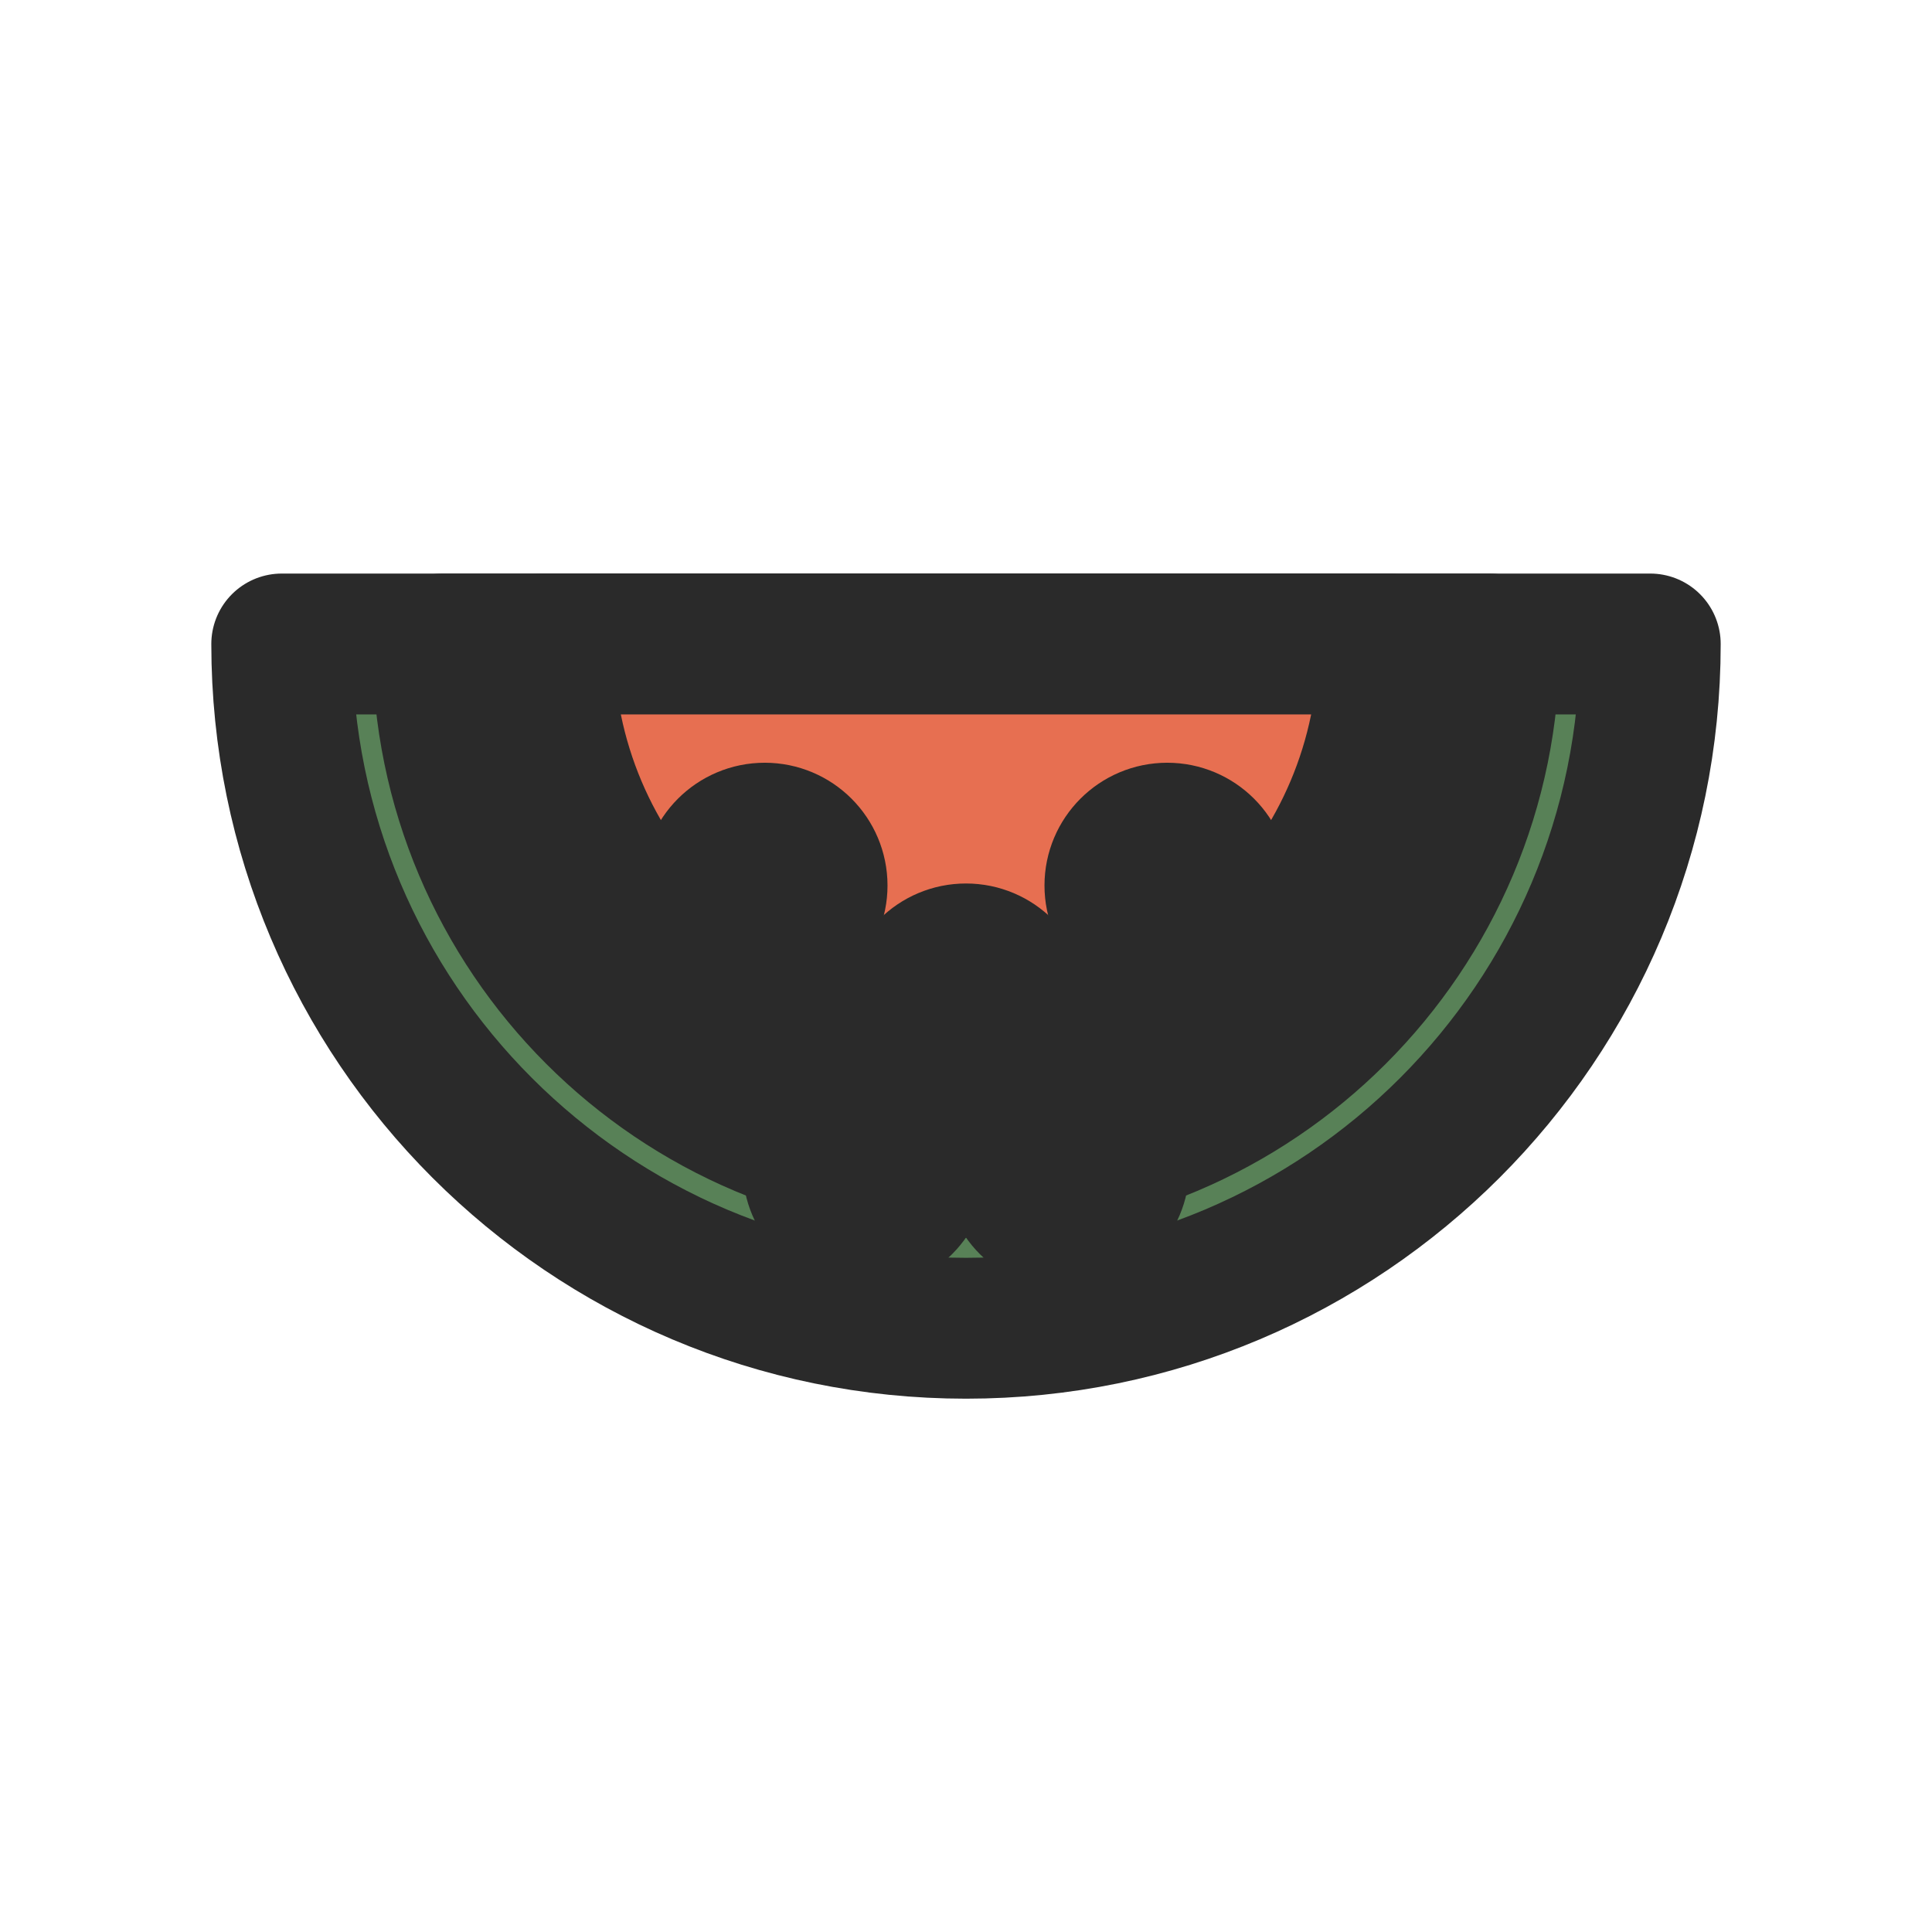
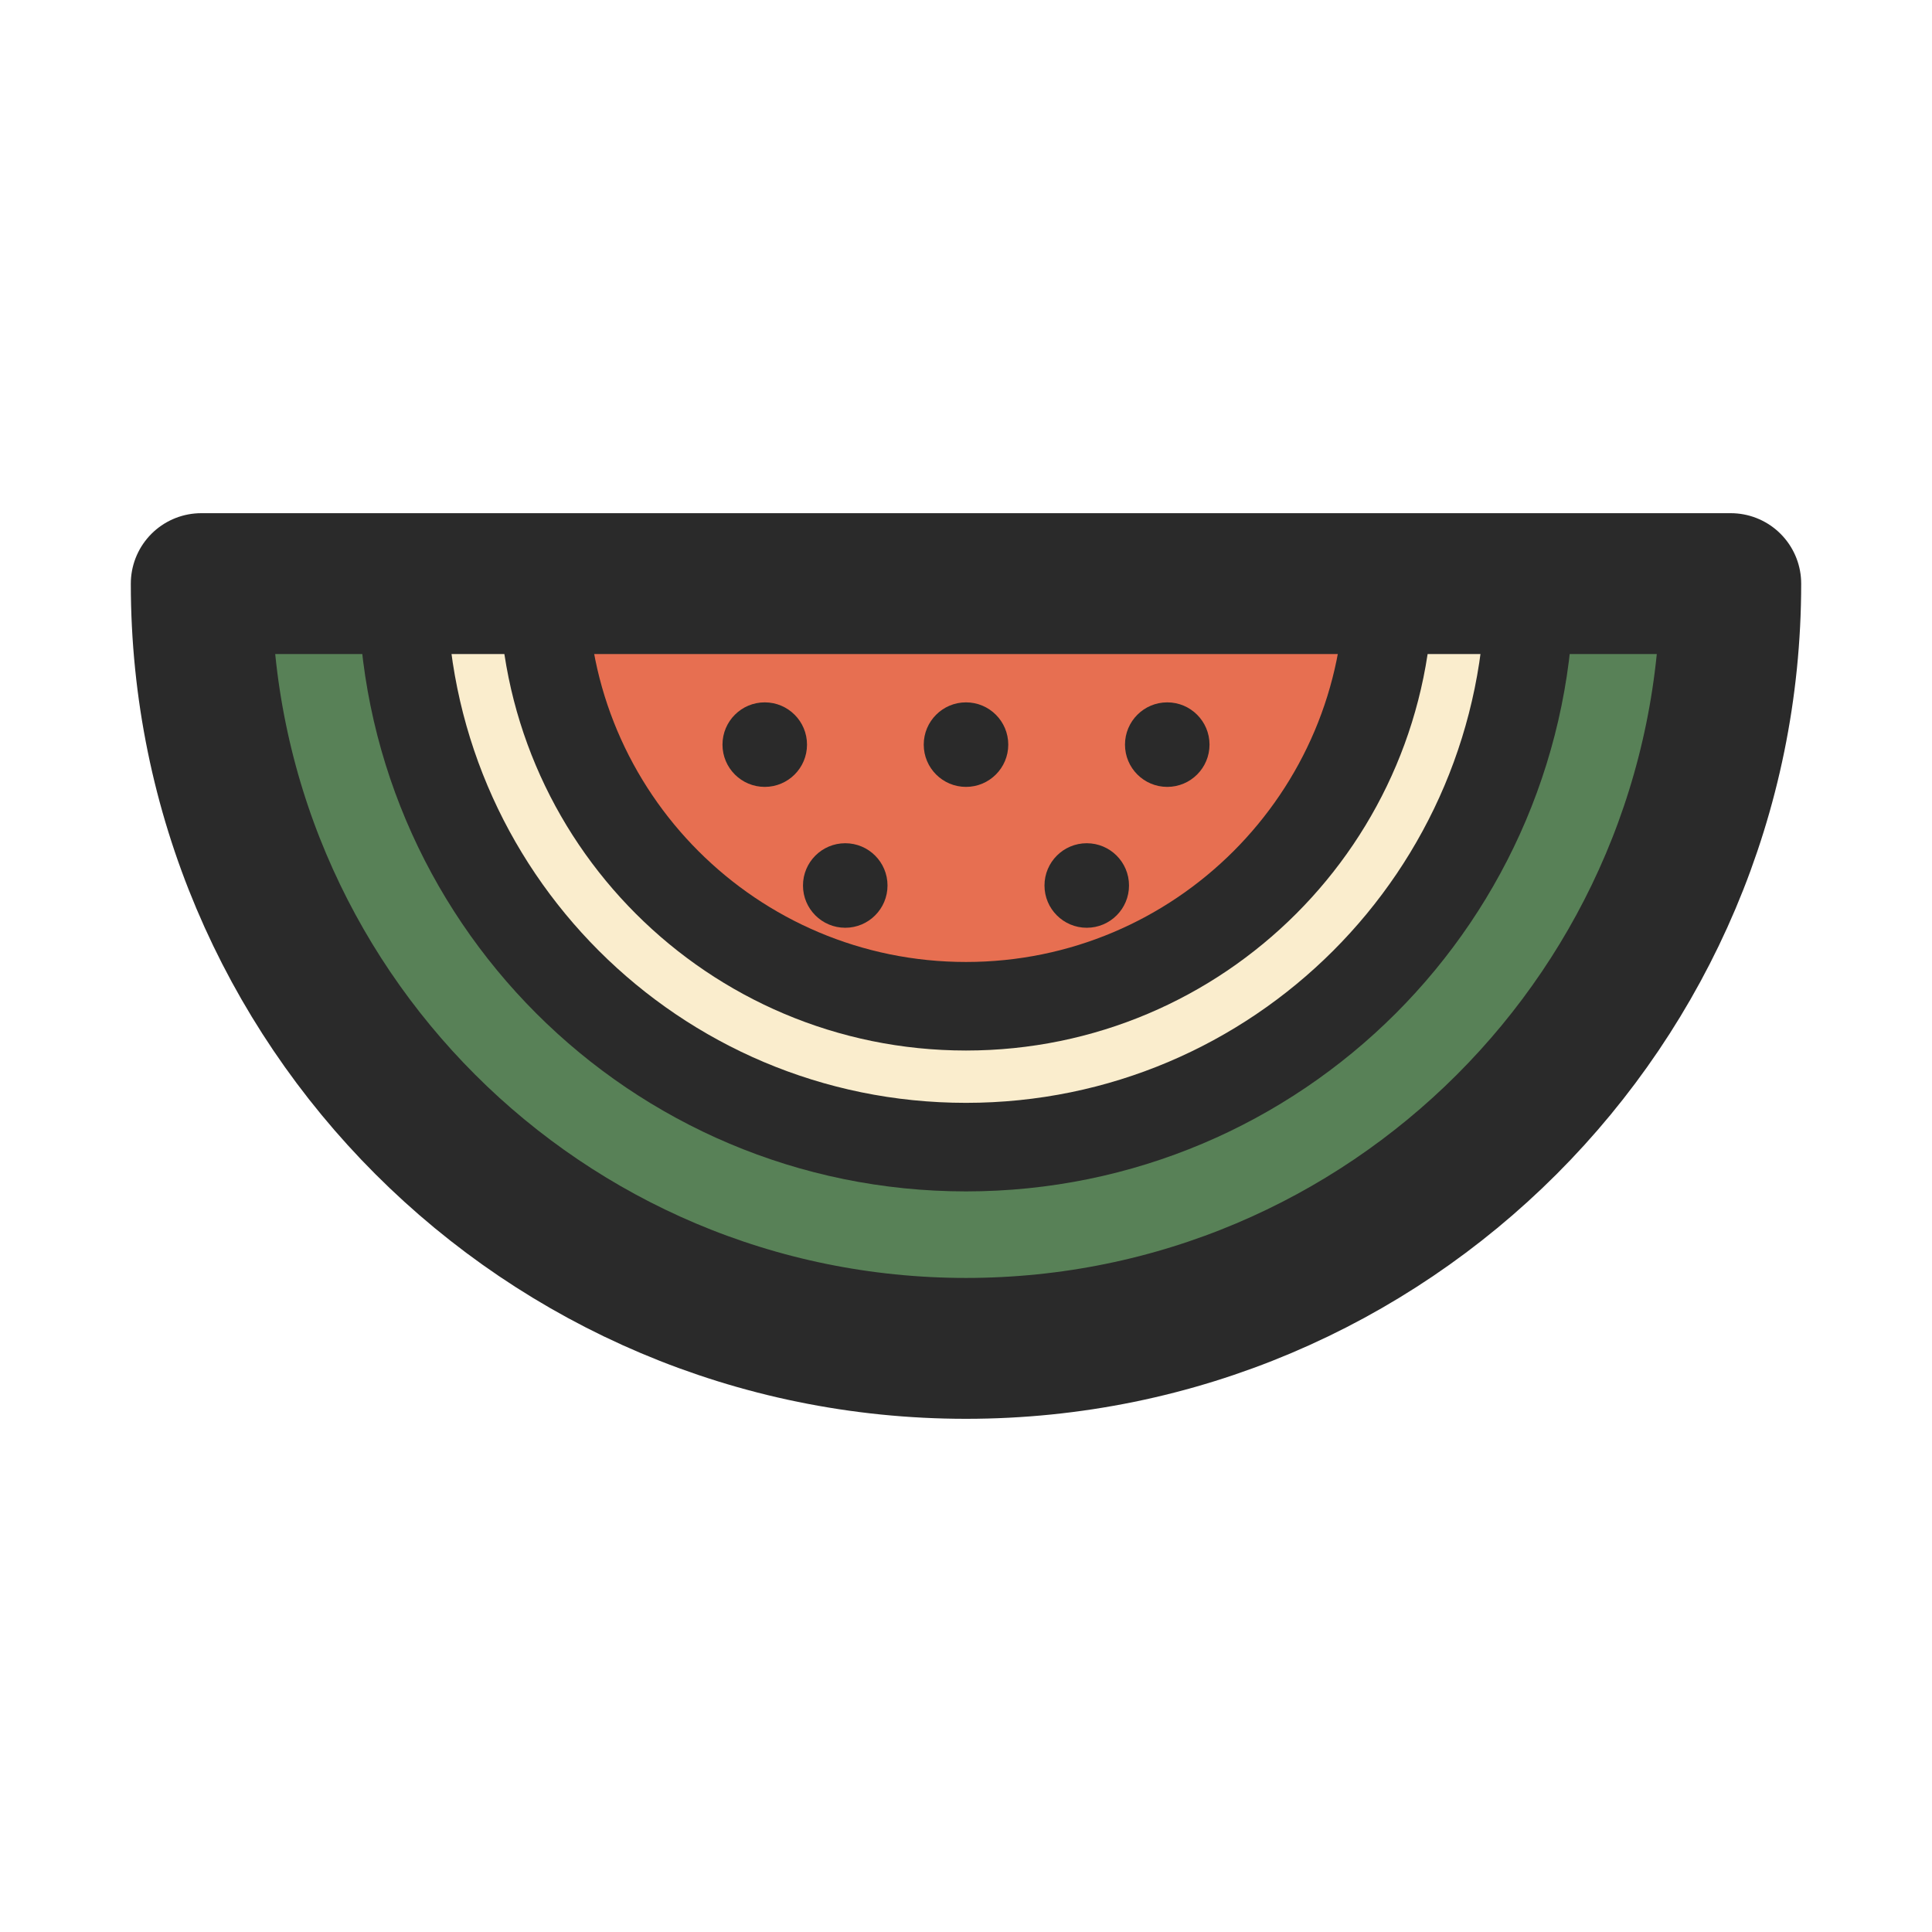
<svg xmlns="http://www.w3.org/2000/svg" viewBox="0 0 48 48" fill="none" stroke="#2A2A2A" stroke-width="3.5" stroke-linecap="round" stroke-linejoin="round">
-   <path d="M7 16 A 17 17 0 0 0 41 16 Z" fill="#588157" />
-   <path d="M11 16 A 13 13 0 0 0 37 16 Z" fill="#FAEDCD" />
-   <path d="M13.5 16 A 10.5 10.5 0 0 0 34.5 16 Z" fill="#E76F51" />
-   <circle cx="19" cy="22" r="1.3" fill="#2A2A2A" />
-   <circle cx="24" cy="25" r="1.3" fill="#2A2A2A" />
-   <circle cx="29" cy="22" r="1.3" fill="#2A2A2A" />
-   <circle cx="21.5" cy="29" r="1.3" fill="#2A2A2A" />
-   <circle cx="26.5" cy="29" r="1.3" fill="#2A2A2A" />
+   <path d="M5 14.5 A19 19 0 0 0 43 14.5 Z" fill="#588157" stroke="none" />
+   <path d="M10 14.5 A14 14 0 0 0 38 14.5 Z" fill="#FAEDCD" stroke="none" />
+   <path d="M13.5 14.5 A10.5 10.5 0 0 0 34.5 14.5 Z" fill="#E76F51" stroke="none" />
+   <path d="M5 14.5 A19 19 0 0 0 43 14.5 Z" fill="none" />
+   <path d="M10 14.5 A14 14 0 0 0 38 14.5" fill="none" stroke-width="2.2" />
+   <path d="M13.5 14.5 A10.5 10.5 0 0 0 34.5 14.5" fill="none" stroke-width="2.2" />
+   <circle cx="19" cy="18.5" r="1.05" fill="#2A2A2A" stroke="none" />
+   <circle cx="24" cy="18.5" r="1.05" fill="#2A2A2A" stroke="none" />
+   <circle cx="29" cy="18.5" r="1.05" fill="#2A2A2A" stroke="none" />
+   <circle cx="21" cy="22" r="1.05" fill="#2A2A2A" stroke="none" />
+   <circle cx="27" cy="22" r="1.05" fill="#2A2A2A" stroke="none" />
</svg>
